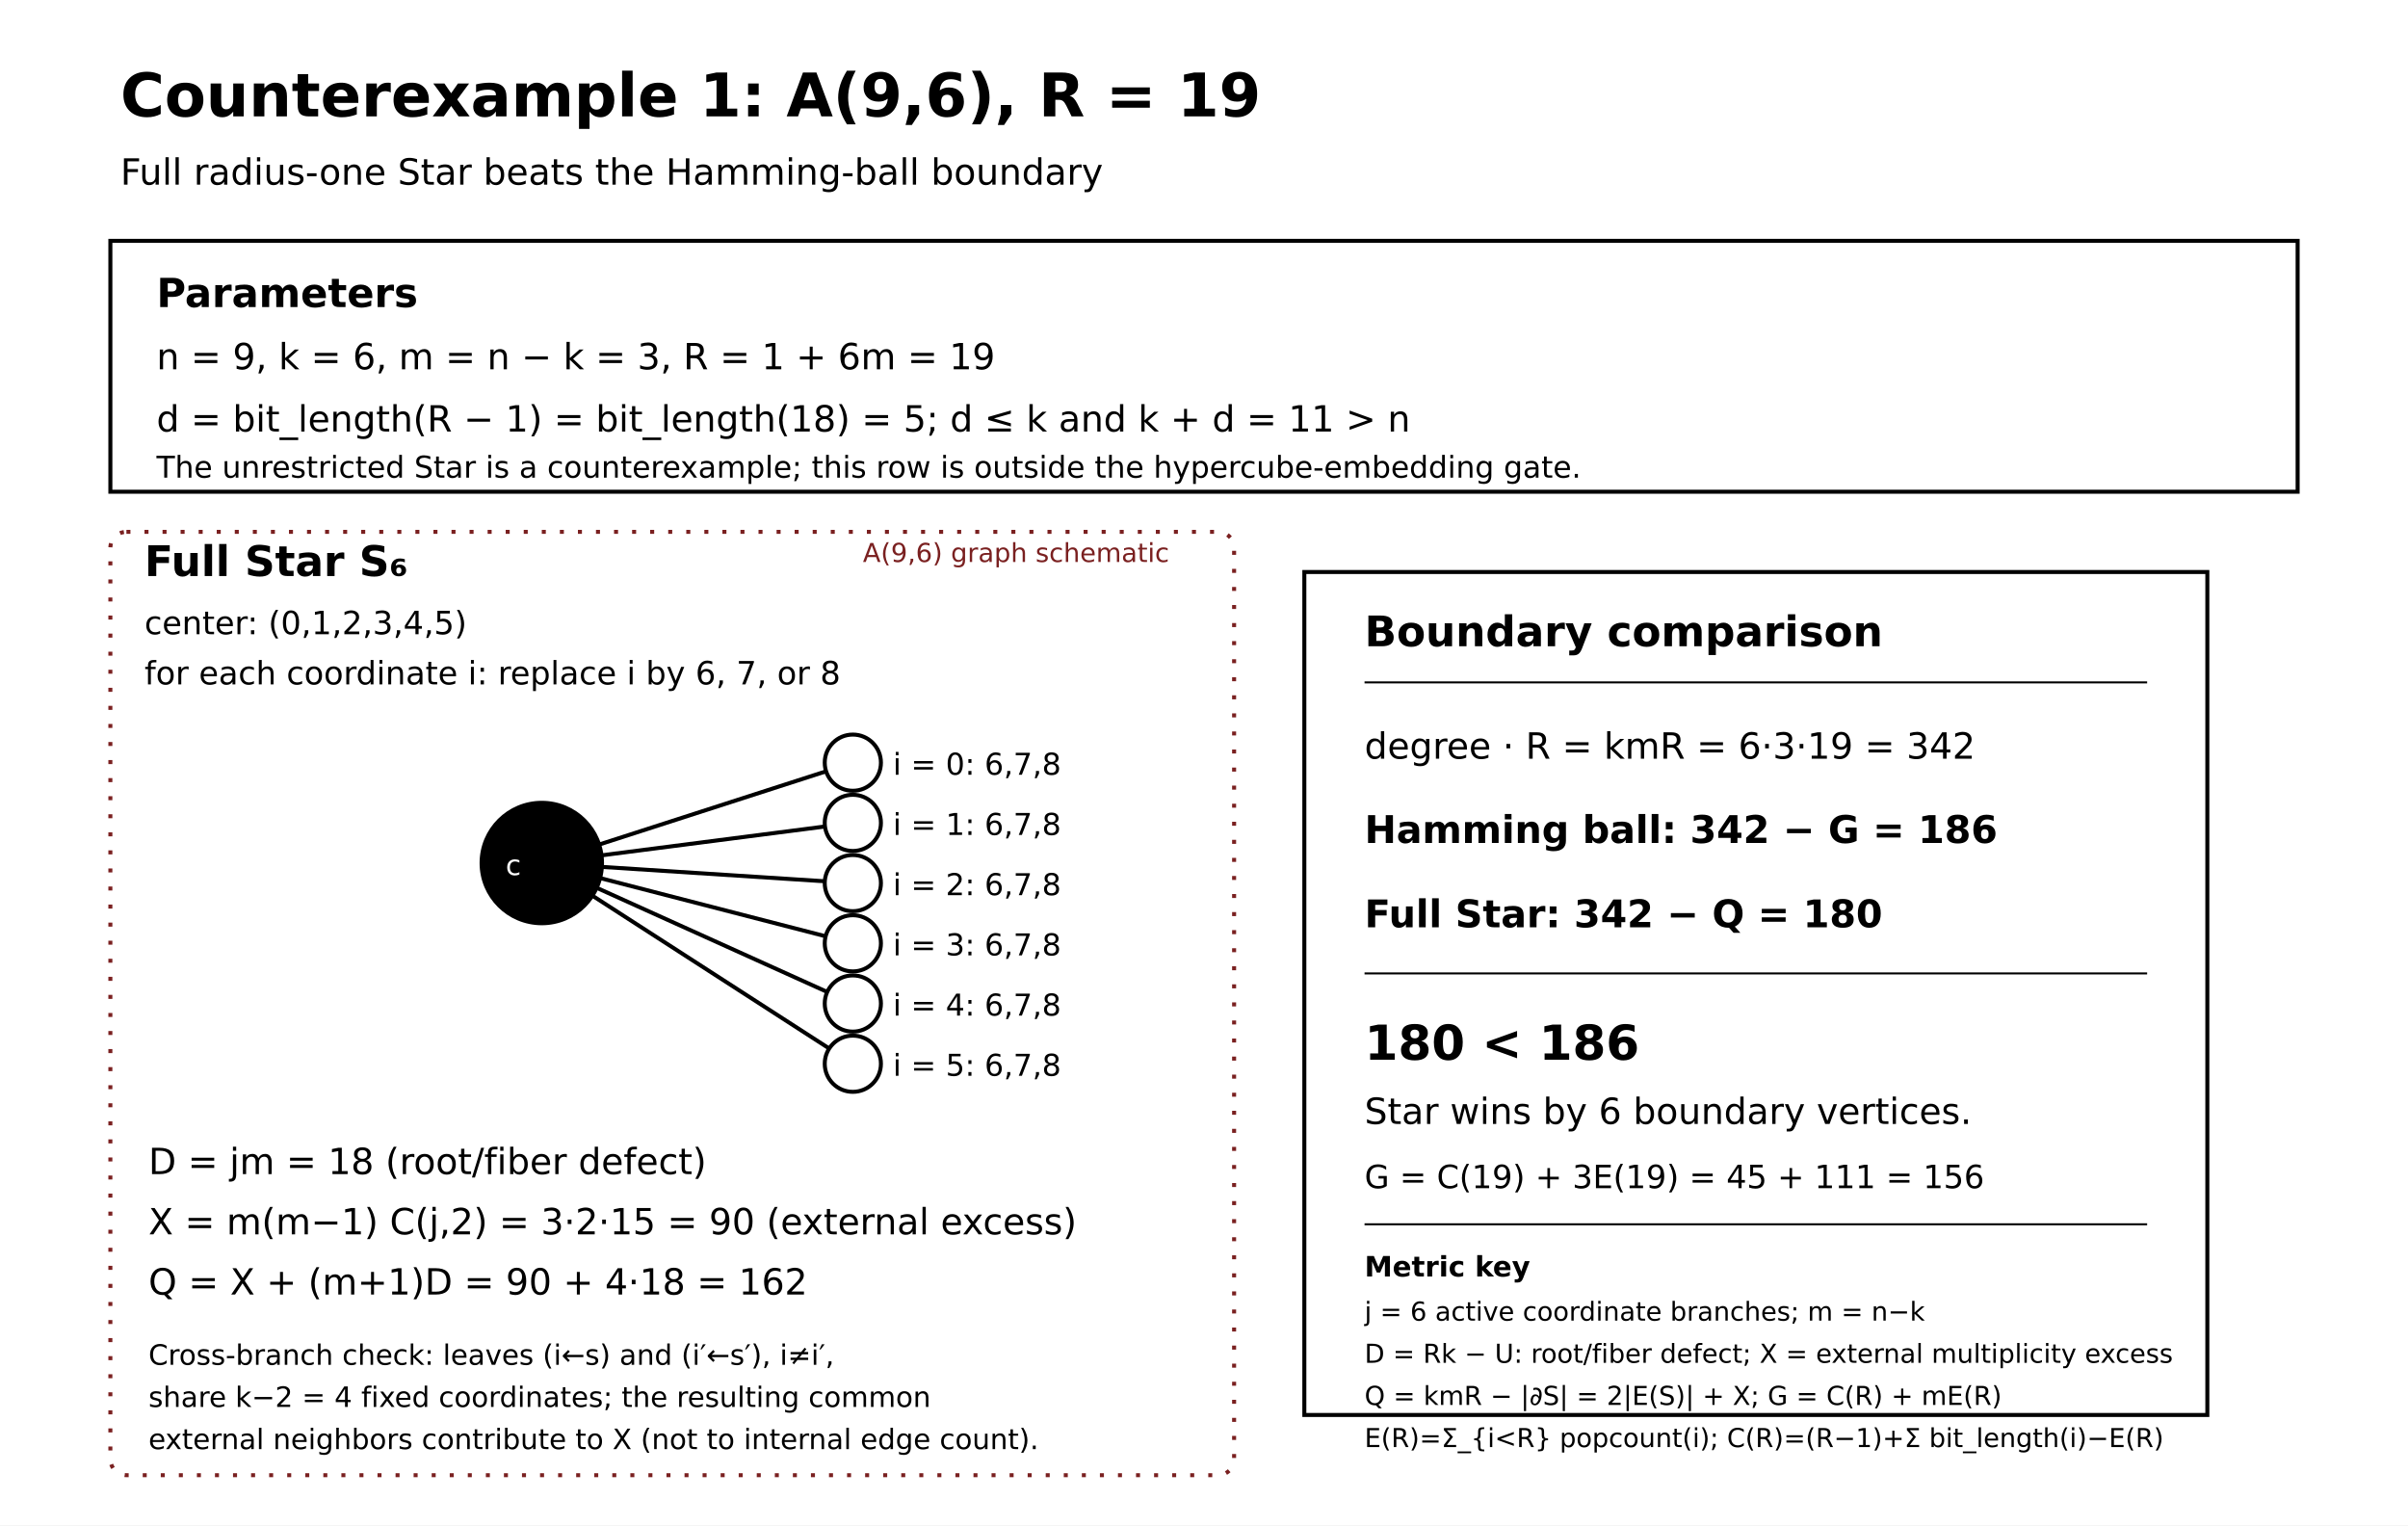
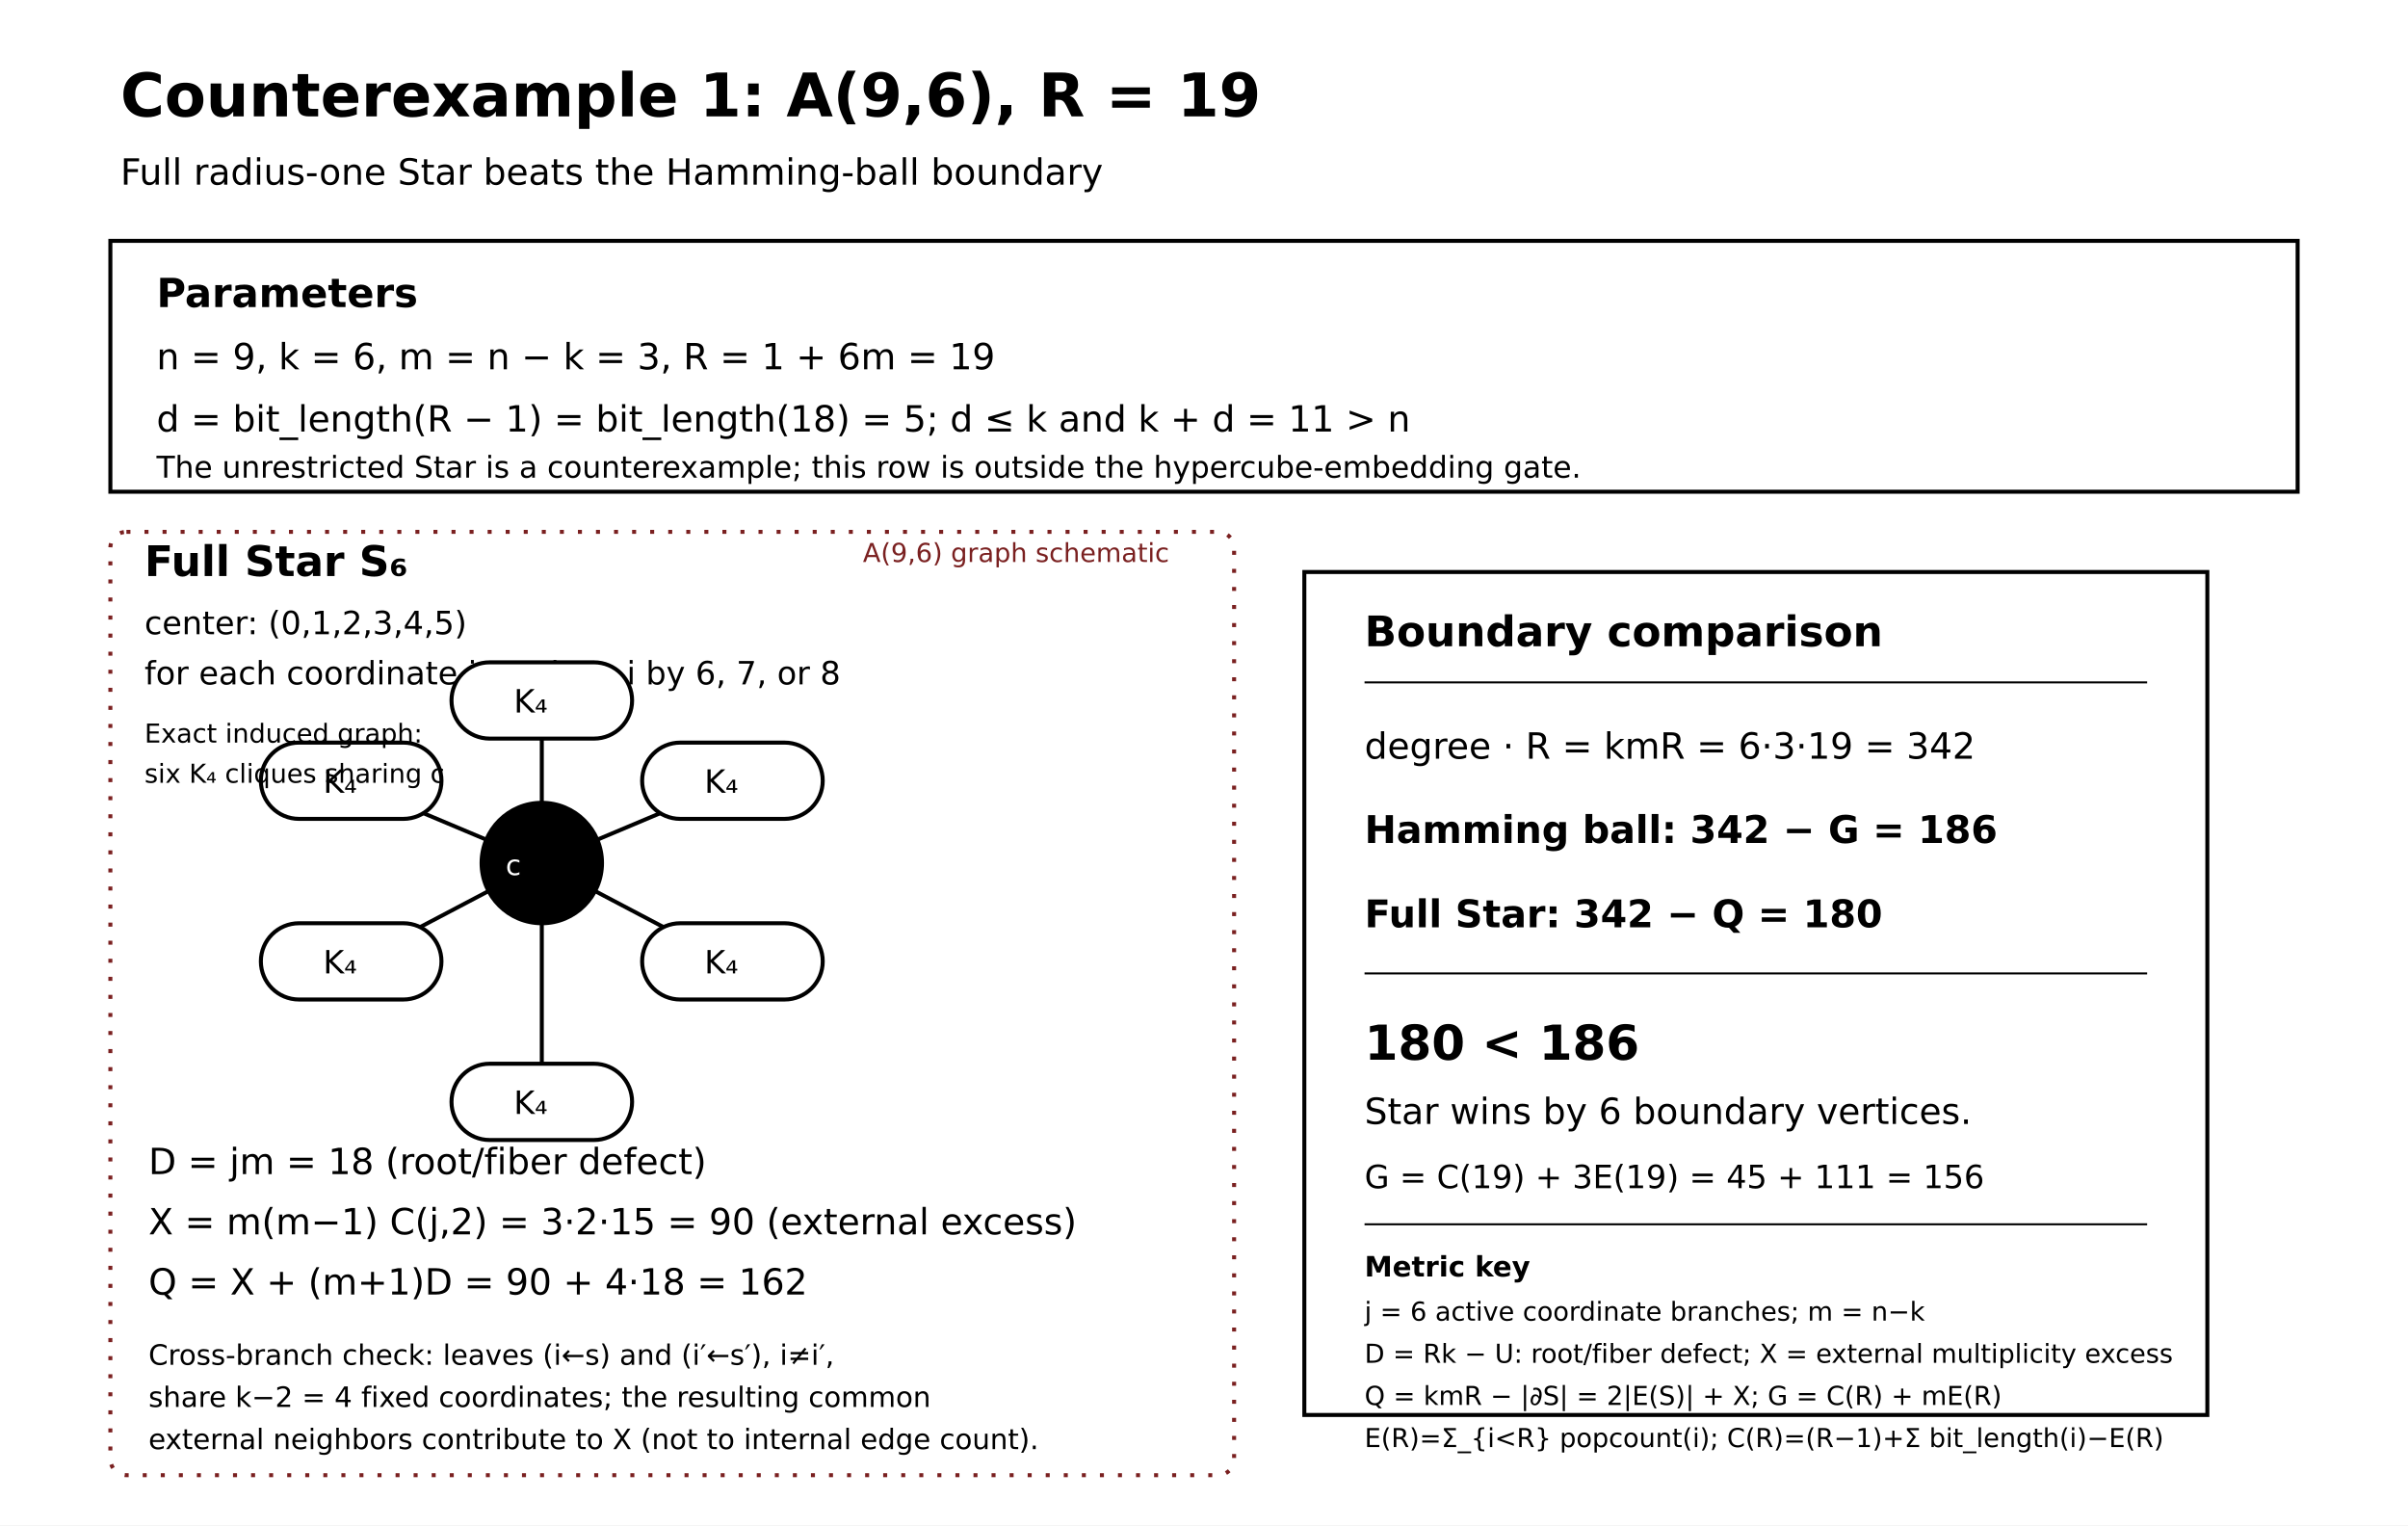
<svg xmlns="http://www.w3.org/2000/svg" width="1200" height="760" viewBox="0 0 1200 760">
  <rect width="1200" height="760" fill="white" />
  <g fill="black" font-family="DejaVu Sans, Arial, sans-serif">
    <text x="60" y="58" font-size="30" font-weight="bold">Counterexample 1: A(9,6), R = 19</text>
    <text x="60" y="92" font-size="18">Full radius-one Star beats the Hamming-ball boundary</text>
    <rect x="55" y="120" width="1090" height="125" fill="none" stroke="black" stroke-width="2" />
    <text x="78" y="153" font-size="20" font-weight="bold">Parameters</text>
    <text x="78" y="184" font-size="18">n = 9,  k = 6,  m = n − k = 3,  R = 1 + 6m = 19</text>
    <text x="78" y="215" font-size="18">d = bit_length(R − 1) = bit_length(18) = 5;  d ≤ k and k + d = 11 &gt; n</text>
    <text x="78" y="238" font-size="15">The unrestricted Star is a counterexample; this row is outside the hypercube-embedding gate.</text>
    <text x="72" y="287" font-size="21" font-weight="bold">Full Star S₆</text>
    <rect x="55" y="265" width="560" height="470" rx="8" fill="none" stroke="#7a2020" stroke-width="2" stroke-dasharray="2 7" />
    <text x="430" y="280" font-size="13" fill="#7a2020">A(9,6) graph schematic</text>
    <text x="72" y="316" font-size="16">center: (0,1,2,3,4,5)</text>
    <text x="72" y="341" font-size="16">for each coordinate i: replace i by 6, 7, or 8</text>
    <g stroke="black" stroke-width="2" fill="white">
-       <line x1="270" y1="430" x2="425" y2="380" />
-       <line x1="270" y1="430" x2="425" y2="410" />
-       <line x1="270" y1="430" x2="425" y2="440" />
-       <line x1="270" y1="430" x2="425" y2="470" />
-       <line x1="270" y1="430" x2="425" y2="500" />
-       <line x1="270" y1="430" x2="425" y2="530" />
+       <line x1="270" y1="430" x2="270" y2="350" />
+       <line x1="270" y1="430" x2="365" y2="390" />
+       <line x1="270" y1="430" x2="365" y2="480" />
+       <line x1="270" y1="430" x2="270" y2="550" />
+       <line x1="270" y1="430" x2="175" y2="480" />
+       <line x1="270" y1="430" x2="175" y2="390" />
+       <rect x="225" y="330" width="90" height="38" rx="19" />
+       <rect x="320" y="370" width="90" height="38" rx="19" />
+       <rect x="320" y="460" width="90" height="38" rx="19" />
+       <rect x="225" y="530" width="90" height="38" rx="19" />
+       <rect x="130" y="460" width="90" height="38" rx="19" />
+       <rect x="130" y="370" width="90" height="38" rx="19" />
      <circle cx="270" cy="430" r="30" fill="black" />
-       <circle cx="425" cy="380" r="14" />
-       <circle cx="425" cy="410" r="14" />
-       <circle cx="425" cy="440" r="14" />
-       <circle cx="425" cy="470" r="14" />
-       <circle cx="425" cy="500" r="14" />
-       <circle cx="425" cy="530" r="14" />
    </g>
    <text x="252" y="436" font-size="14" fill="white">c</text>
-     <text x="445" y="386" font-size="15">i = 0: 6,7,8</text>
-     <text x="445" y="416" font-size="15">i = 1: 6,7,8</text>
-     <text x="445" y="446" font-size="15">i = 2: 6,7,8</text>
-     <text x="445" y="476" font-size="15">i = 3: 6,7,8</text>
-     <text x="445" y="506" font-size="15">i = 4: 6,7,8</text>
-     <text x="445" y="536" font-size="15">i = 5: 6,7,8</text>
+     <text x="256" y="355" font-size="16">K₄</text>
+     <text x="351" y="395" font-size="16">K₄</text>
+     <text x="351" y="485" font-size="16">K₄</text>
+     <text x="256" y="555" font-size="16">K₄</text>
+     <text x="161" y="485" font-size="16">K₄</text>
+     <text x="161" y="395" font-size="16">K₄</text>
+     <text x="72" y="370" font-size="13">Exact induced graph:</text>
+     <text x="72" y="390" font-size="13">six K₄ cliques sharing c</text>
    <text x="74" y="585" font-size="18">D = jm = 18  (root/fiber defect)</text>
    <text x="74" y="615" font-size="18">X = m(m−1) C(j,2) = 3·2·15 = 90  (external excess)</text>
    <text x="74" y="645" font-size="18">Q = X + (m+1)D = 90 + 4·18 = 162</text>
    <text x="74" y="680" font-size="14">Cross-branch check: leaves (i←s) and (i′←s′), i≠i′,</text>
    <text x="74" y="701" font-size="14">share k−2 = 4 fixed coordinates; the resulting common</text>
    <text x="74" y="722" font-size="14">external neighbors contribute to X (not to internal edge count).</text>
    <rect x="650" y="285" width="450" height="420" fill="none" stroke="black" stroke-width="2" />
    <text x="680" y="322" font-size="21" font-weight="bold">Boundary comparison</text>
    <line x1="680" y1="340" x2="1070" y2="340" stroke="black" />
    <text x="680" y="378" font-size="18">degree · R = kmR = 6·3·19 = 342</text>
    <text x="680" y="420" font-size="19" font-weight="bold">Hamming ball: 342 − G = 186</text>
    <text x="680" y="462" font-size="19" font-weight="bold">Full Star:     342 − Q = 180</text>
    <line x1="680" y1="485" x2="1070" y2="485" stroke="black" />
    <text x="680" y="528" font-size="24" font-weight="bold">180 &lt; 186</text>
    <text x="680" y="560" font-size="18">Star wins by 6 boundary vertices.</text>
    <text x="680" y="592" font-size="16">G = C(19) + 3E(19) = 45 + 111 = 156</text>
    <line x1="680" y1="610" x2="1070" y2="610" stroke="black" />
    <text x="680" y="636" font-size="14" font-weight="bold">Metric key</text>
    <text x="680" y="658" font-size="13">j = 6 active coordinate branches; m = n−k</text>
    <text x="680" y="679" font-size="13">D = Rk − U: root/fiber defect; X = external multiplicity excess</text>
    <text x="680" y="700" font-size="13">Q = kmR − |∂S| = 2|E(S)| + X;  G = C(R) + mE(R)</text>
    <text x="680" y="721" font-size="13">E(R)=Σ_{i&lt;R} popcount(i);  C(R)=(R−1)+Σ bit_length(i)−E(R)</text>
  </g>
</svg>
